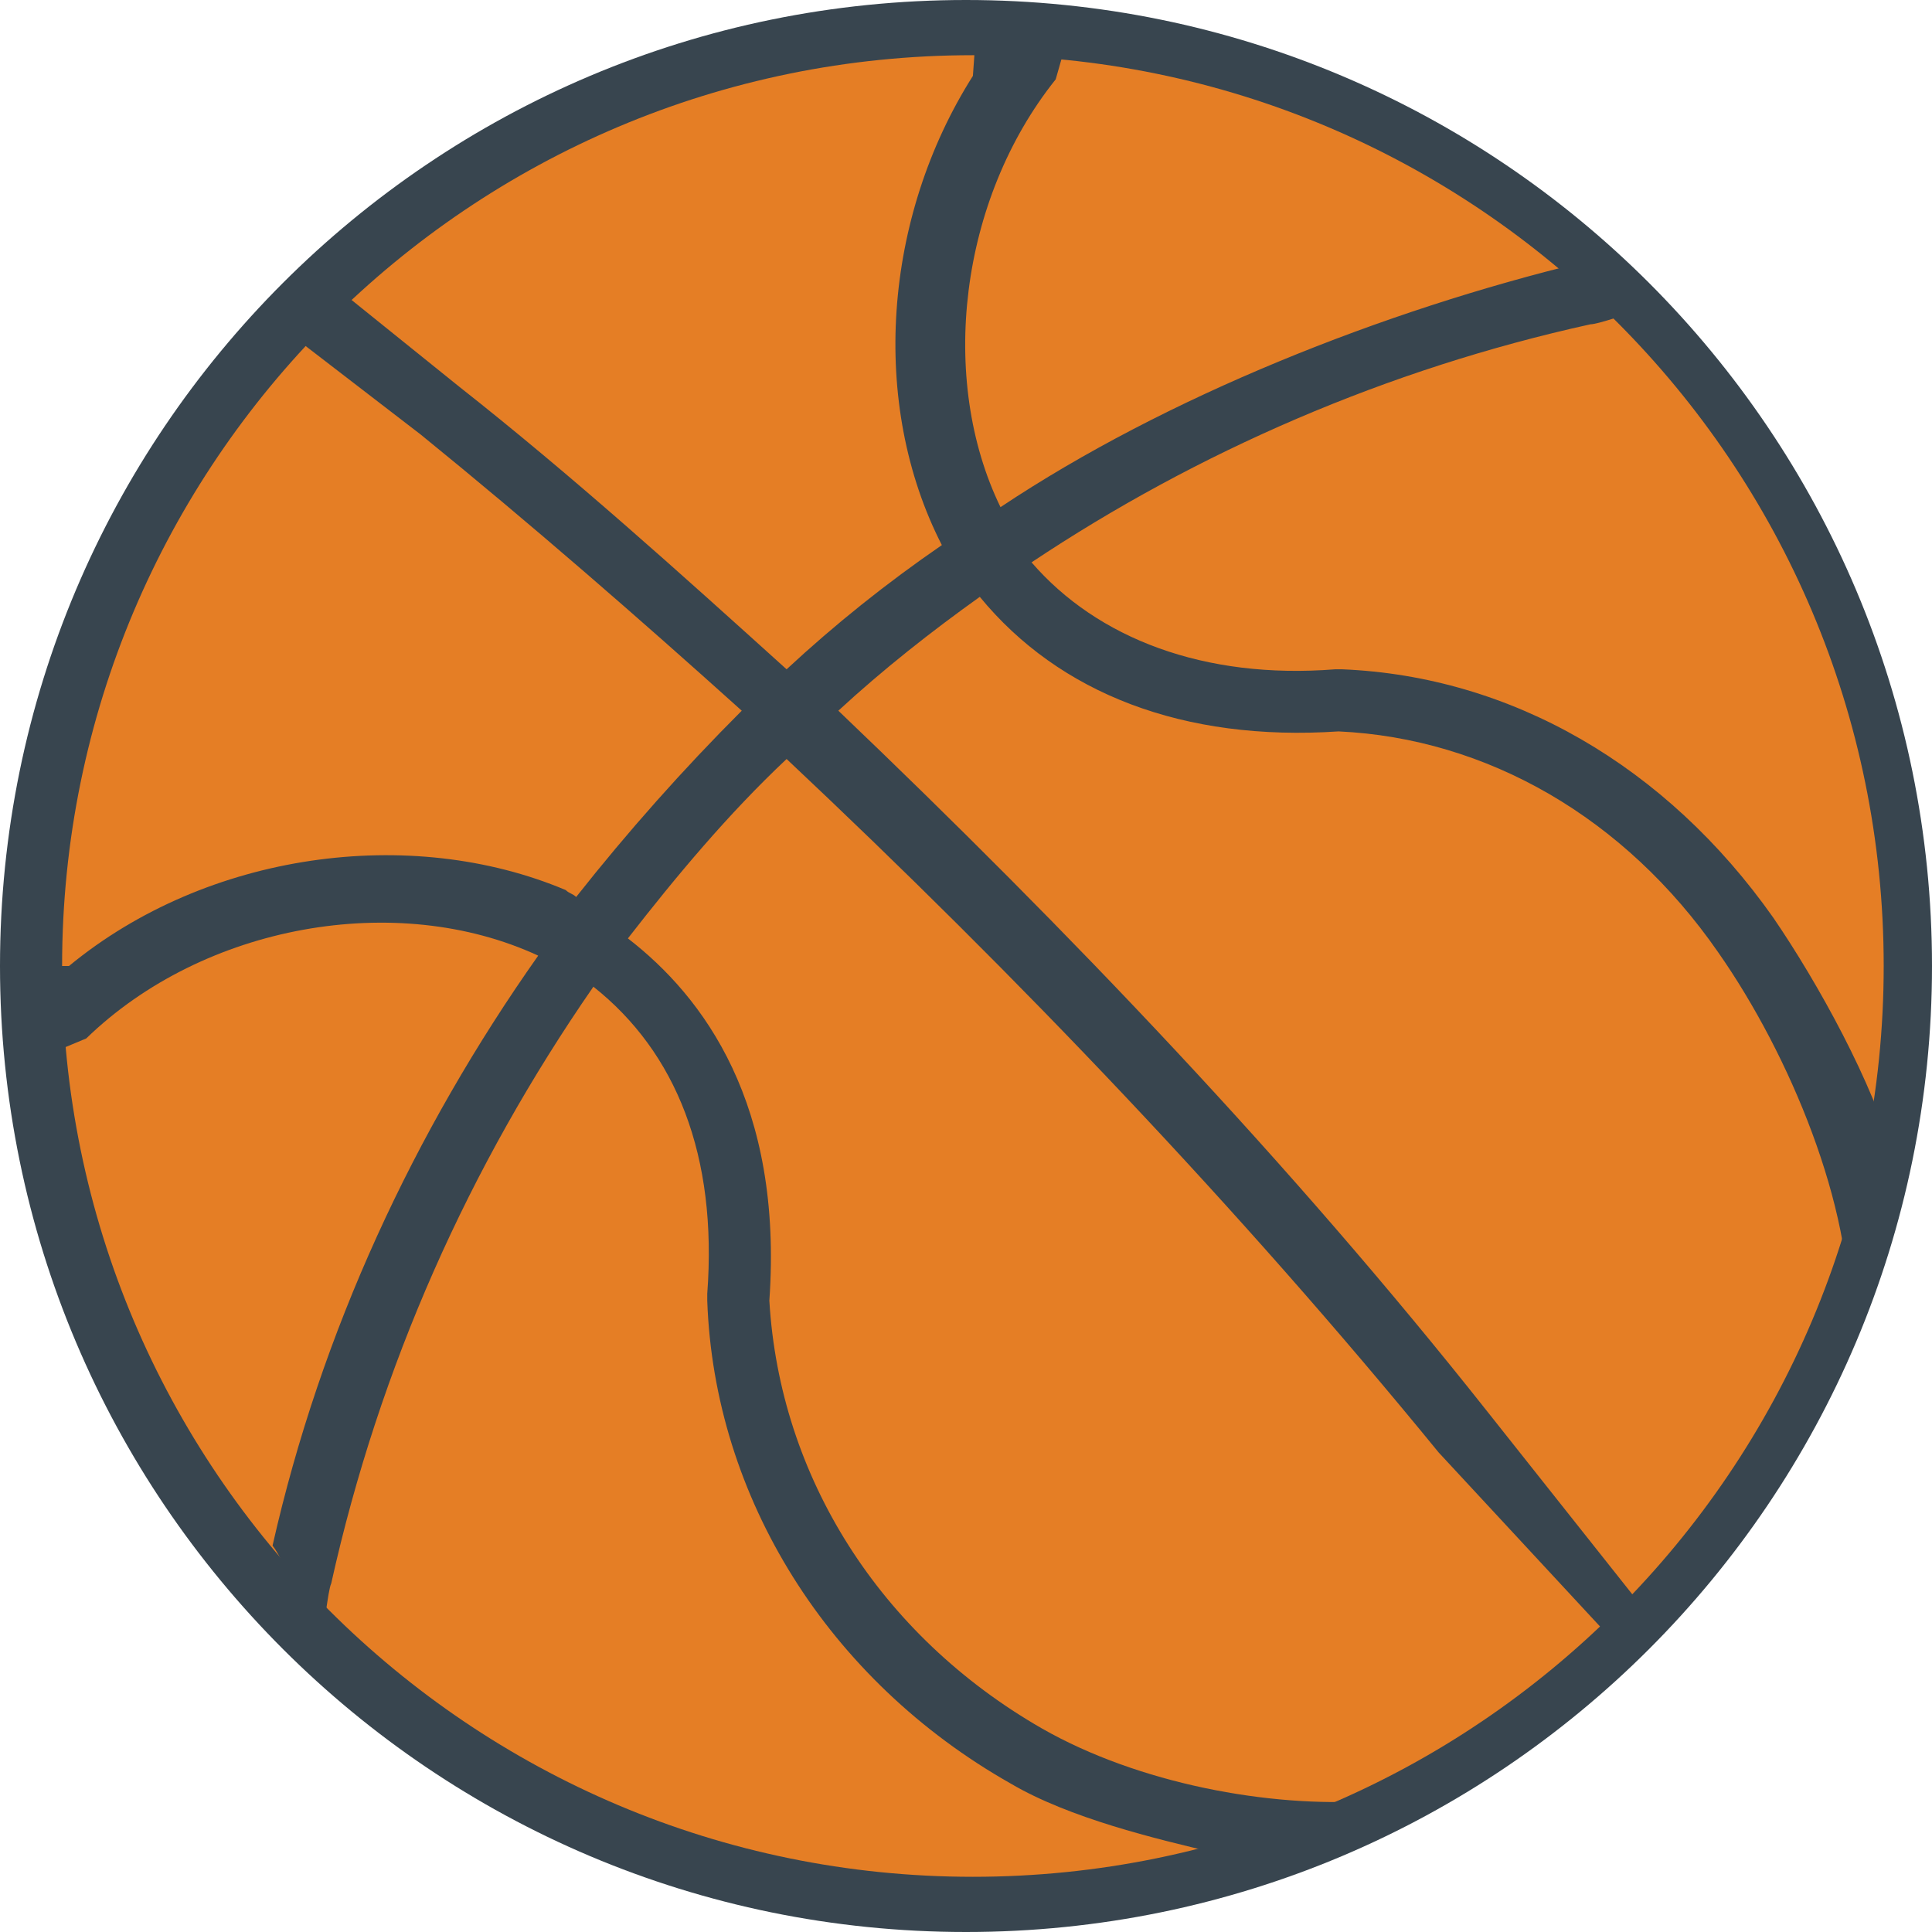
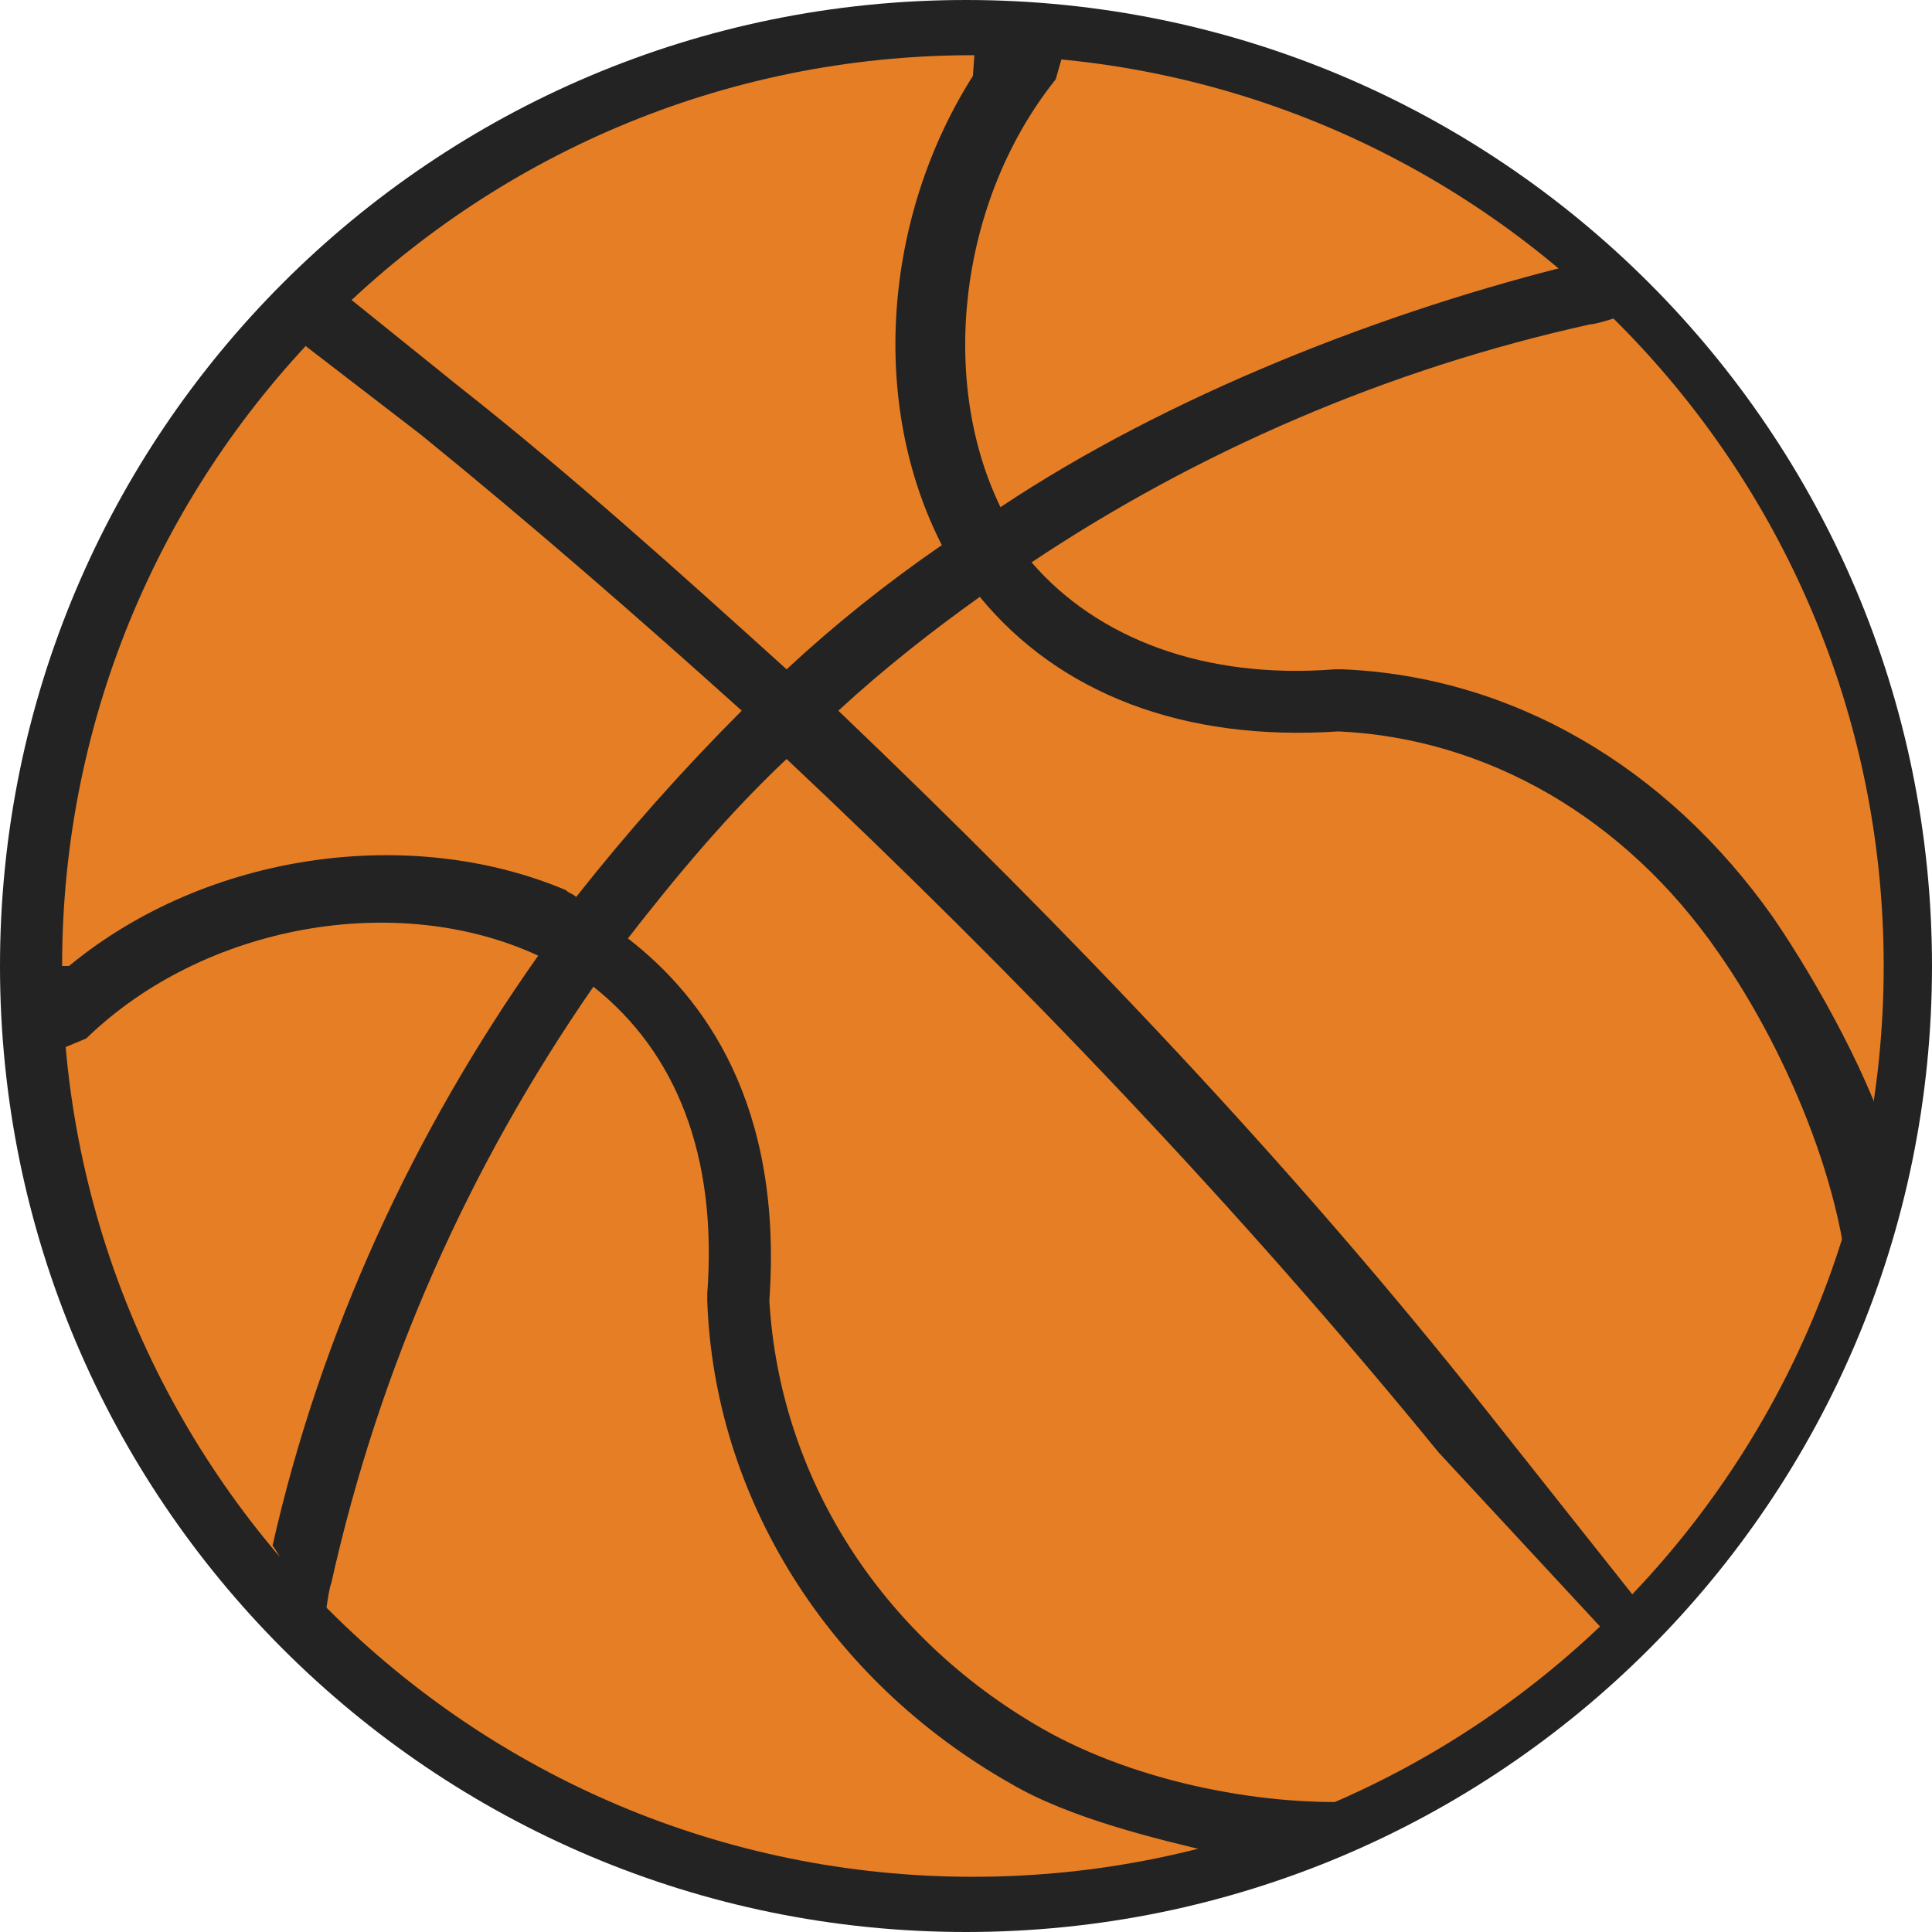
<svg xmlns="http://www.w3.org/2000/svg" version="1.1" id="Capa_1" x="0px" y="0px" viewBox="0 0 56 56" style="enable-background:new 0 0 56 56;" xml:space="preserve">
  <style type="text/css">
- 	.st0{fill:#38454F;}
+ 	.st0{fill:#232323;}
	.st1{fill:#E57E25;}
</style>
  <g>
    <circle class="st0" cx="28" cy="28" r="28" />
    <circle class="st1" cx="28.2" cy="28" r="26.4" />
-     <path class="st0" d="M2.5,30.1c3.4-3.3,9-4.3,13.1-2.4C12,32.8,9.3,38.6,7.9,44.8c0.4,0.5,0.9,2.1,1.4,2.6c0.1-0.1,0.2-1.3,0.3-1.5   c1.4-6.3,4-12.1,7.6-17.3c2.4,1.9,3.6,4.9,3.3,8.9l0,0.1l0,0.1c0.2,5.7,3.5,11,8.8,14c1.7,1,4.2,1.6,5.9,2c1.6-0.4,3.1-0.9,4.5-1.5   c-2.9,0.2-6.7-0.5-9.5-2.1c-4.7-2.7-7.6-7.3-7.9-12.4c0.4-5.7-1.9-8.8-4.1-10.5c1.4-1.8,2.9-3.6,4.6-5.2c6.7,6.3,13.1,13,18.9,20.1   l5.1,5.5l0.9-0.9l-4.6-5.8C37.4,33.7,31,27,24.3,20.6c1.3-1.2,2.7-2.3,4.1-3.3c2.3,2.8,5.9,4.2,10.4,3.9c4.3,0.2,8.3,2.5,11,6.4   c2.1,3,3.9,7.4,3.8,10.7c0.6-1.5,1-3.1,1.3-4.7c-0.6-2.2-2.2-5.1-3.5-7c-3.1-4.4-7.6-7-12.5-7.2l-0.1,0l-0.1,0   c-3.8,0.3-6.9-0.9-8.8-3.1c4.8-3.2,10.3-5.6,16.2-6.9c0.2,0,1.1-0.3,1.3-0.4c-0.5-0.5-1-1-1.5-1.4c-5.8,1.4-12.1,3.9-16.9,7.1   c-1.8-3.7-1.2-8.9,1.6-12.4L31,0.9c-0.9-0.1-1.8-0.1-2.7-0.1l-0.1,1.4c-2.6,4.1-3,9.5-0.9,13.6c-1.6,1.1-3.1,2.3-4.5,3.6   c-3.1-2.8-6.2-5.6-9.5-8.2L9.7,8.3C9.2,8.7,8.8,9.2,8.3,9.6l3.9,3c3.2,2.6,6.3,5.3,9.3,8c-1.7,1.7-3.3,3.5-4.8,5.4   c-0.1-0.1-0.2-0.1-0.3-0.2C11.9,23.9,6,24.7,2,28H1.2c0,0.9,0,1.7,0.1,2.6L2.5,30.1z" />
+     <path class="st0" d="M2.5,30.1c3.4-3.3,9-4.3,13.1-2.4C12,32.8,9.3,38.6,7.9,44.8c0.4,0.5,0.9,2.1,1.4,2.6c0.1-0.1,0.2-1.3,0.3-1.5   c1.4-6.3,4-12.1,7.6-17.3c2.4,1.9,3.6,4.9,3.3,8.9v0.1v0.1c0.2,5.7,3.5,11,8.8,14c1.7,1,4.2,1.6,5.9,2c1.6-0.4,3.1-0.9,4.5-1.5   c-2.9,0.2-6.7-0.5-9.5-2.1c-4.7-2.7-7.6-7.3-7.9-12.4c0.4-5.7-1.9-8.8-4.1-10.5c1.4-1.8,2.9-3.6,4.6-5.2c6.7,6.3,13.1,13,18.9,20.1   l5.1,5.5l0.9-0.9l-4.6-5.8C37.4,33.7,31,27,24.3,20.6c1.3-1.2,2.7-2.3,4.1-3.3c2.3,2.8,5.9,4.2,10.4,3.9c4.3,0.2,8.3,2.5,11,6.4   c2.1,3,3.9,7.4,3.8,10.7c0.6-1.5,1-3.1,1.3-4.7c-0.6-2.2-2.2-5.1-3.5-7c-3.1-4.4-7.6-7-12.5-7.2h-0.1h-0.1   c-3.8,0.3-6.9-0.9-8.8-3.1c4.8-3.2,10.3-5.6,16.2-6.9c0.2,0,1.1-0.3,1.3-0.4c-0.5-0.5-1-1-1.5-1.4C40.1,9,33.8,11.5,29,14.7   c-1.8-3.7-1.2-8.9,1.6-12.4L31,0.9c-0.9-0.1-1.8-0.1-2.7-0.1l-0.1,1.4c-2.6,4.1-3,9.5-0.9,13.6c-1.6,1.1-3.1,2.3-4.5,3.6   c-3.1-2.8-6.2-5.6-9.5-8.2L9.7,8.3C9.2,8.7,8.8,9.2,8.3,9.6l3.9,3c3.2,2.6,6.3,5.3,9.3,8c-1.7,1.7-3.3,3.5-4.8,5.4   c-0.1-0.1-0.2-0.1-0.3-0.2C11.9,23.9,6,24.7,2,28H1.2c0,0.9,0,1.7,0.1,2.6L2.5,30.1z" />
  </g>
</svg>
